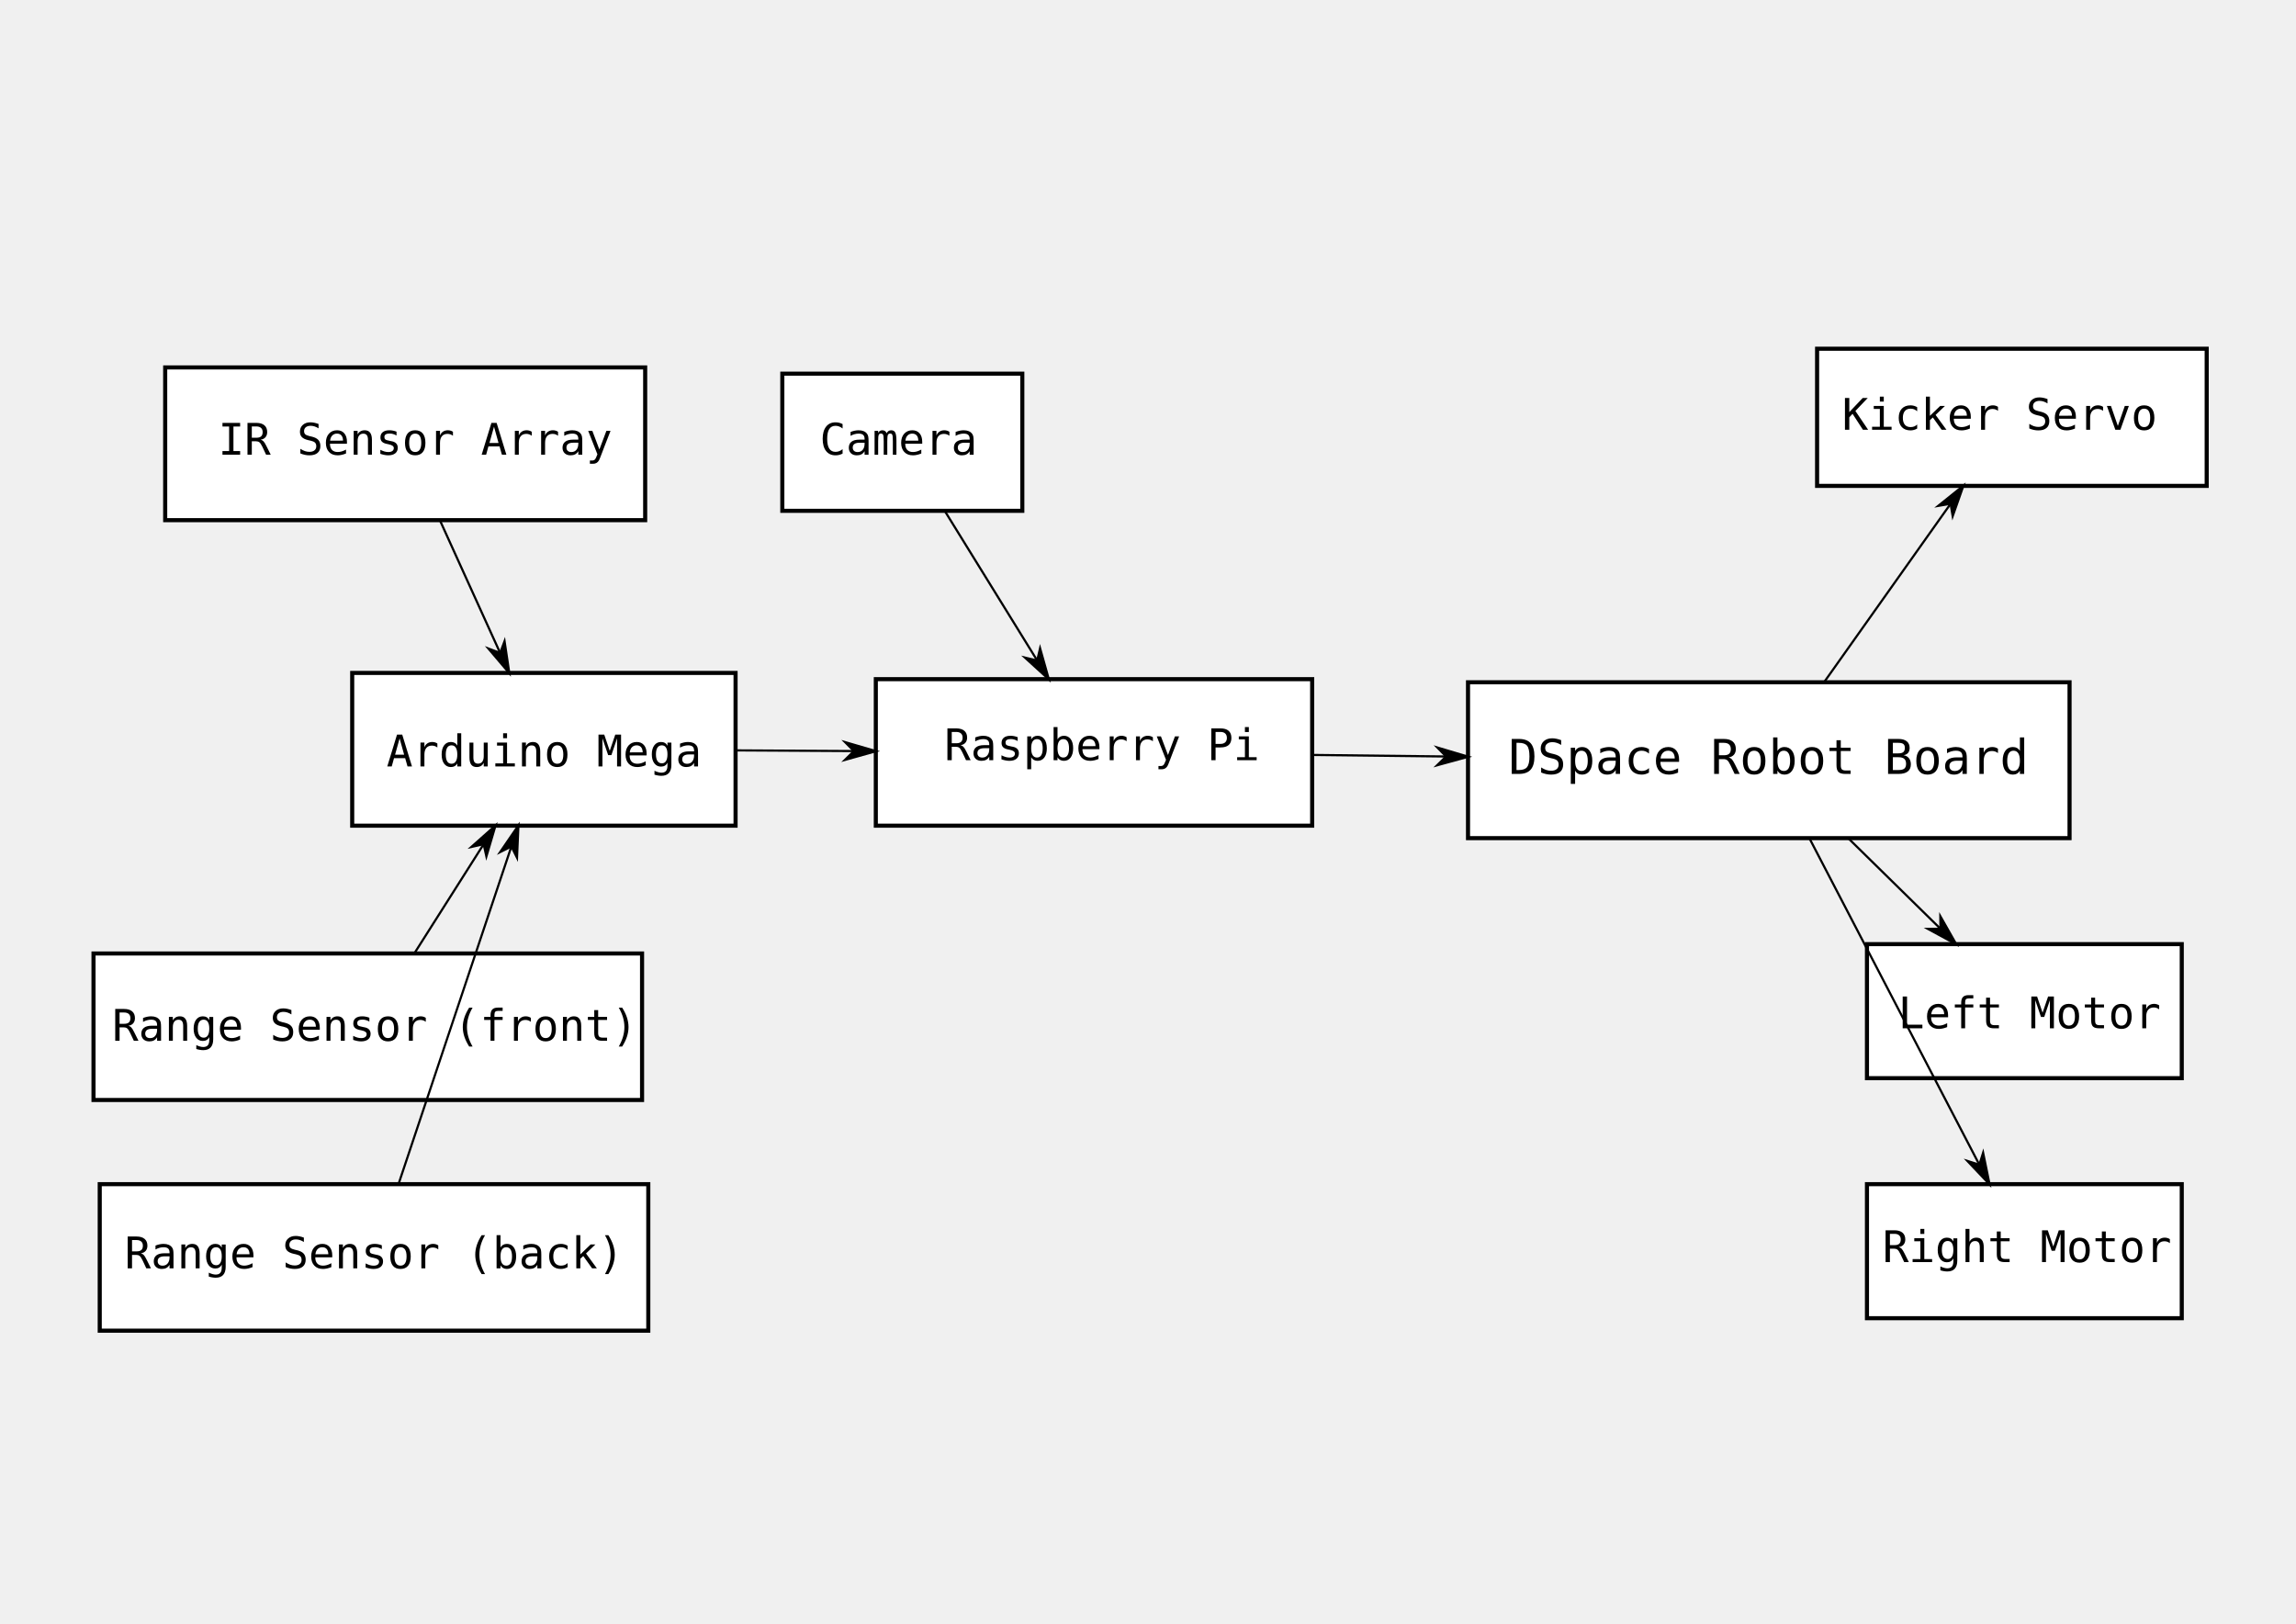
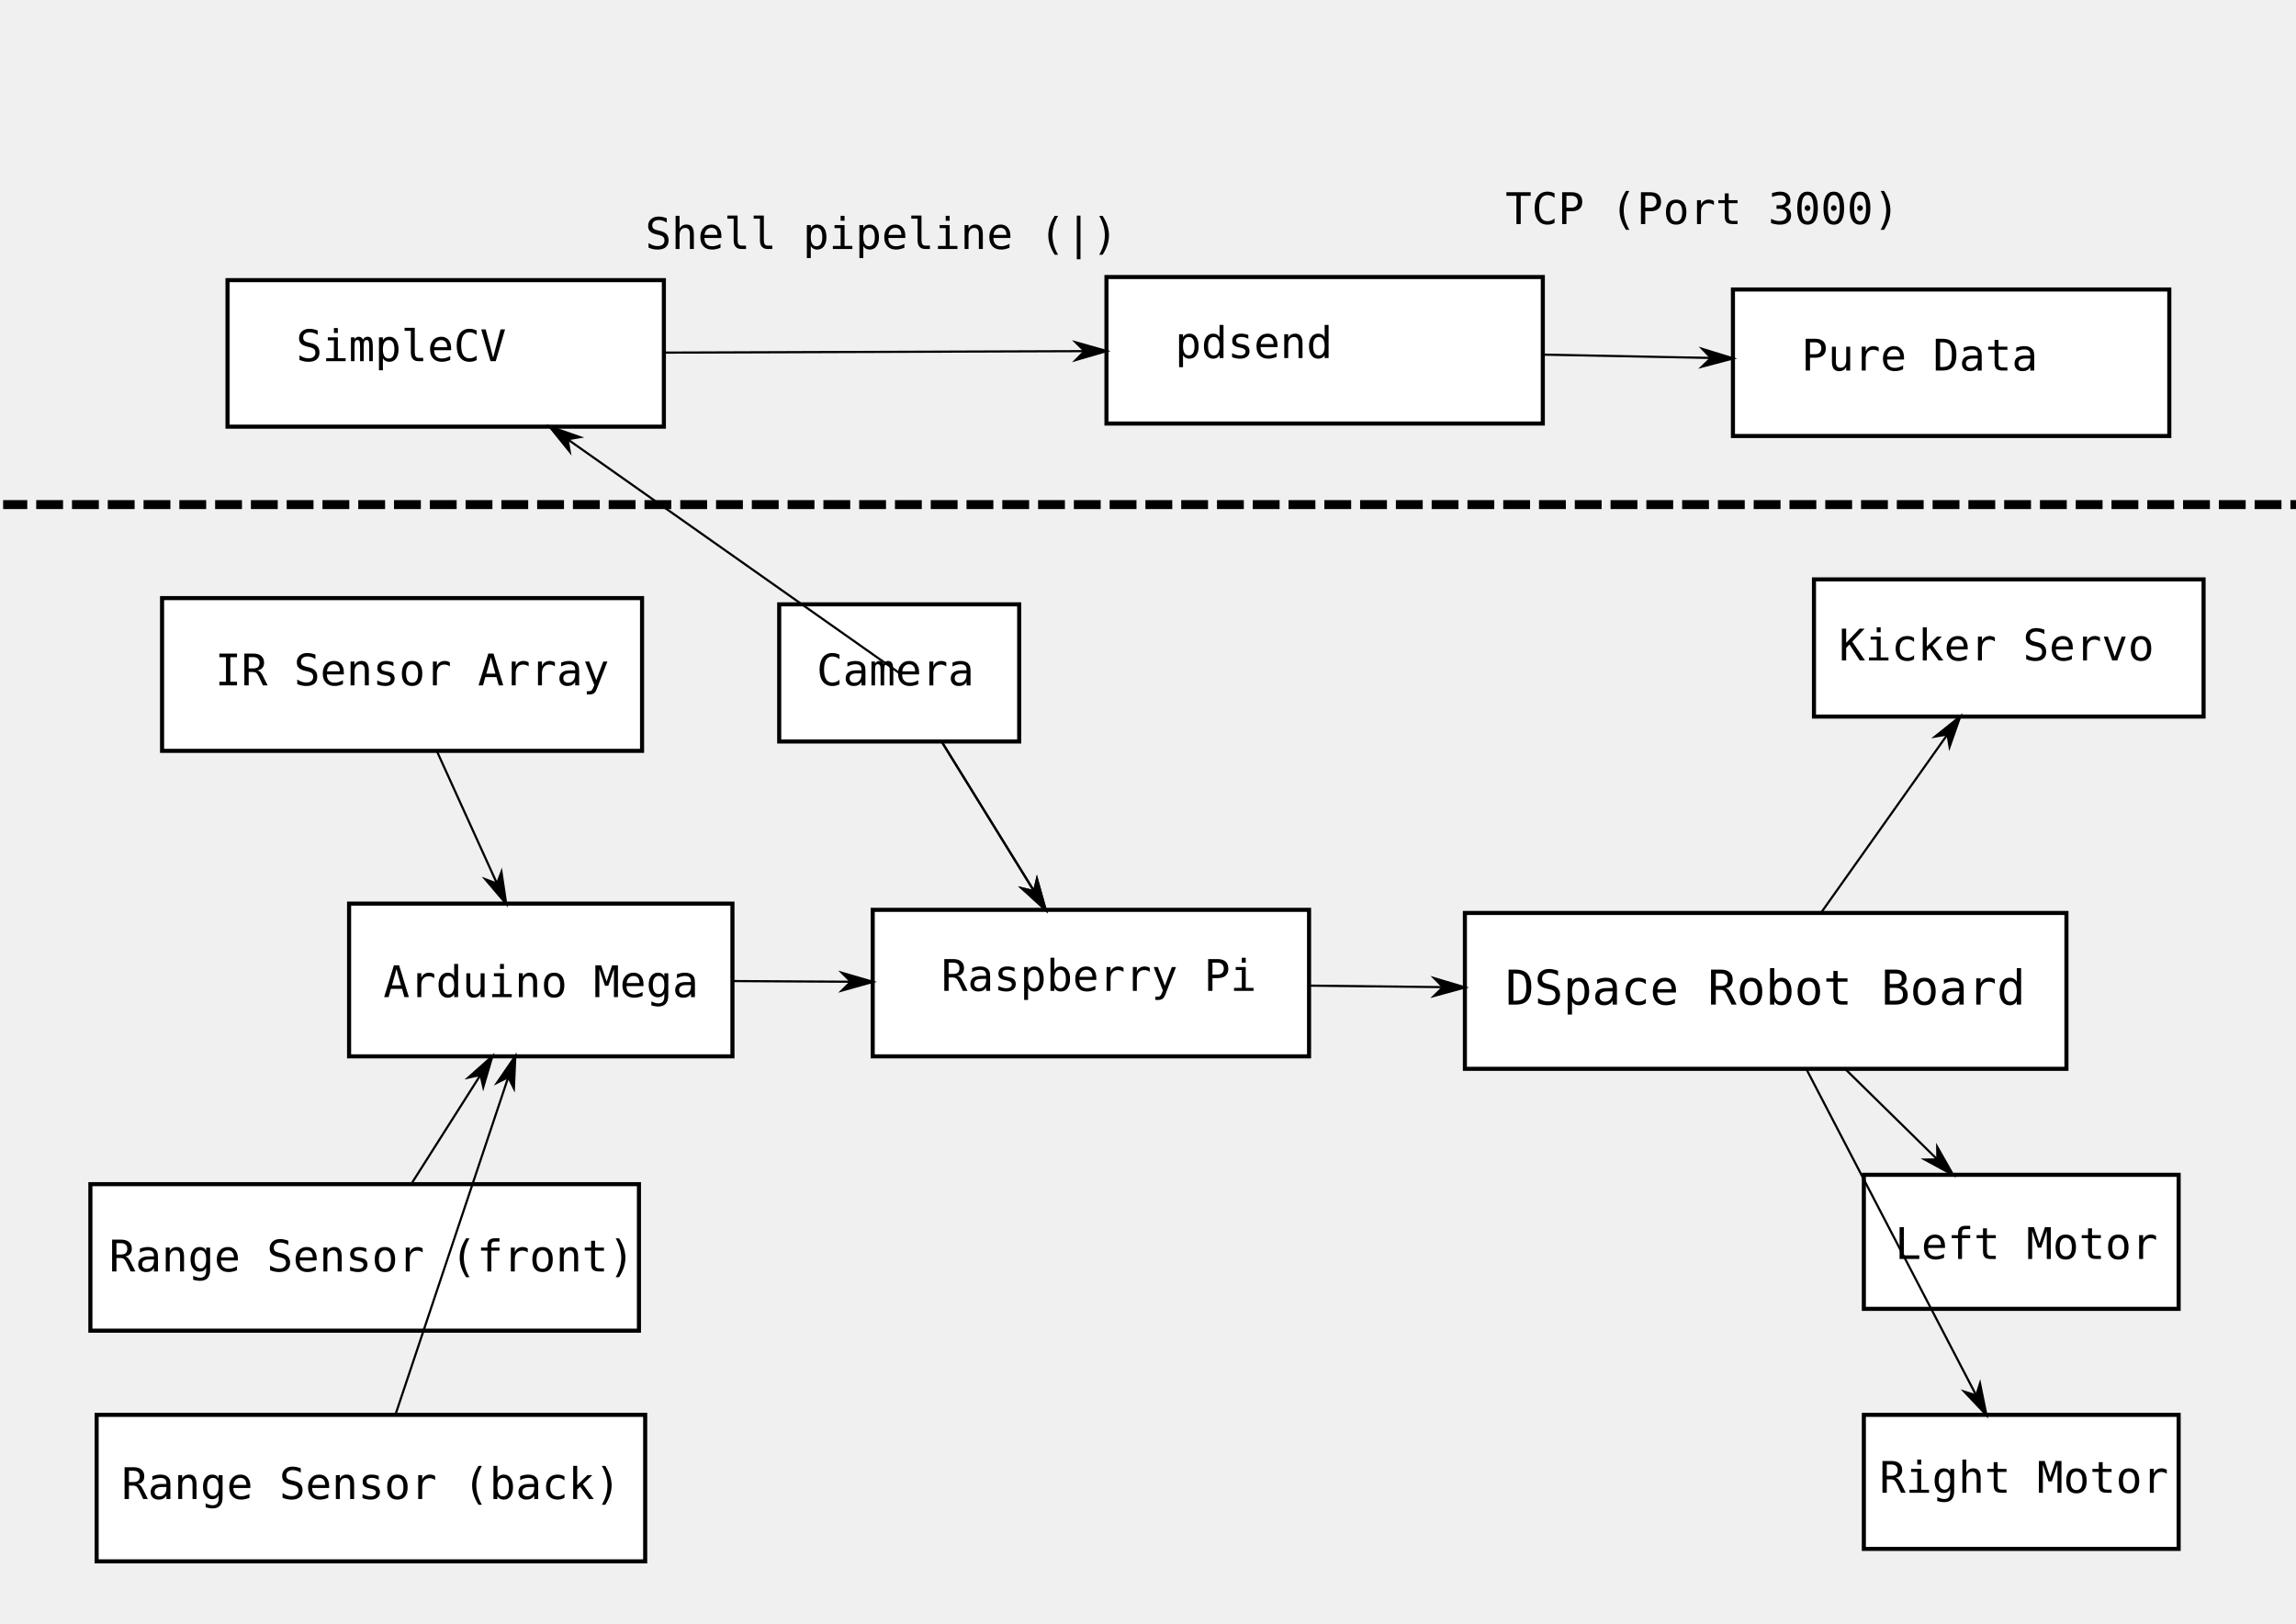
<svg xmlns="http://www.w3.org/2000/svg" width="1052.362" height="744.094" id="svg2" version="1.1">
  <defs id="defs4">
    <marker orient="auto" refY="0.0" refX="0.0" id="Arrow1Lend" style="overflow:visible;">
      <path id="path3901" d="M 0.0,0.0 L 5.0,-5.0 L -12.5,0.0 L 5.0,5.0 L 0.0,0.0 z " style="fill-rule:evenodd;stroke:#000000;stroke-width:1.0pt;" transform="scale(0.8) rotate(180) translate(12.5,0)" />
    </marker>
+     <marker orient="auto" refY="0" refX="0" id="Arrow1Lend-3" style="overflow:visible">
+       <path id="path3901-6" d="M 0,0 5,-5 -12.5,0 5,5 0,0 z" style="fill-rule:evenodd;stroke:#000000;stroke-width:1pt" transform="matrix(-0.8,0,0,-0.8,-10,0)" />
+     </marker>
+     <marker orient="auto" refY="0" refX="0" id="Arrow1Lend-6" style="overflow:visible">
+       <path id="path3901-2" d="M 0,0 5,-5 -12.5,0 5,5 0,0 z" style="fill-rule:evenodd;stroke:#000000;stroke-width:1pt" transform="matrix(-0.8,0,0,-0.8,-10,0)" />
+     </marker>
+     <marker orient="auto" refY="0" refX="0" id="Arrow1Lend-1" style="overflow:visible">
+       <path id="path3901-27" d="M 0,0 5,-5 -12.5,0 5,5 0,0 z" style="fill-rule:evenodd;stroke:#000000;stroke-width:1pt" transform="matrix(-0.8,0,0,-0.8,-10,0)" />
+     </marker>
  </defs>
  <g id="layer1" transform="translate(0,-308.2677)">
-     <g id="g3872" transform="translate(-22.85714,-161.4286)">
+     <g id="g3872" transform="translate(-24.28571,-55.71428)">
      <rect id="rect3803" width="275.714" height="71.429" x="695.714" y="782.362" style="fill:#ffffff;fill-opacity:1;stroke:#000000;stroke-width:1.875;stroke-miterlimit:4;stroke-opacity:1;stroke-dasharray:none" />
      <text id="text2985" y="824.362" x="714.286" style="font-size:22px;font-style:normal;font-variant:normal;font-weight:normal;font-stretch:normal;line-height:125%;letter-spacing:0px;word-spacing:0px;fill:#000000;fill-opacity:1;stroke:none;font-family:Monospace;-inkscape-font-specification:Monospace" xml:space="preserve">
        <tspan y="824.362" x="714.286" id="tspan2987">DSpace Robot Board</tspan>
      </text>
    </g>
-     <g id="g3847" transform="translate(-125.7143,-14.28571)">
+     <g id="g3847" transform="translate(-127.1429,91.42857)">
      <rect id="rect3799" width="200" height="67.143" x="527.143" y="633.791" style="fill:#ffffff;fill-opacity:1;stroke:#000000;stroke-width:1.875;stroke-miterlimit:4;stroke-opacity:1;stroke-dasharray:none" />
      <text id="text2989" y="670.934" x="558.571" style="font-size:20px;font-style:normal;font-variant:normal;font-weight:normal;font-stretch:normal;line-height:125%;letter-spacing:0px;word-spacing:0px;fill:#000000;fill-opacity:1;stroke:none;font-family:Monospace;-inkscape-font-specification:Monospace" xml:space="preserve">
        <tspan y="670.934" x="558.571" id="tspan2991">Raspberry Pi</tspan>
      </text>
    </g>
-     <g id="g3852" transform="translate(-154.2857,-144.2857)">
+     <g id="g3852" transform="translate(-155.7143,-38.57143)">
      <rect style="fill:#ffffff;fill-opacity:1;stroke:#000000;stroke-width:1.875;stroke-miterlimit:4;stroke-opacity:1;stroke-dasharray:none" y="760.934" x="315.714" height="70" width="175.714" id="rect3801" />
      <text id="text2993" y="803.791" x="331.429" style="font-size:20px;font-style:normal;font-variant:normal;font-weight:normal;font-stretch:normal;line-height:125%;letter-spacing:0px;word-spacing:0px;fill:#000000;fill-opacity:1;stroke:none;font-family:Monospace;-inkscape-font-specification:Monospace" xml:space="preserve">
        <tspan y="803.791" x="331.429" id="tspan2995">Arduino Mega</tspan>
      </text>
    </g>
-     <g id="g3842" transform="translate(-22.85714,-42.85714)">
+     <g id="g3842" transform="translate(-24.28571,62.85714)">
      <rect style="fill:#ffffff;fill-opacity:1;stroke:#000000;stroke-width:1.875;stroke-miterlimit:4;stroke-opacity:1;stroke-dasharray:none" transform="translate(0,308.2677)" y="214.094" x="381.429" height="62.857" width="110" id="rect3029" />
      <text id="text3021" y="559.505" x="398.571" style="font-size:20px;font-style:normal;font-variant:normal;font-weight:normal;font-stretch:normal;line-height:125%;letter-spacing:0px;word-spacing:0px;fill:#000000;fill-opacity:1;stroke:none;font-family:Monospace;-inkscape-font-specification:Monospace" xml:space="preserve">
        <tspan y="559.505" x="398.571" id="tspan3023">Camera</tspan>
      </text>
    </g>
-     <g id="g3867" transform="translate(65.71429,-24.28572)">
+     <g id="g3867" transform="translate(64.28572,81.42857)">
      <rect id="rect3821" width="251.429" height="67.143" x="-22.857" y="769.505" style="fill:#ffffff;fill-opacity:1;stroke:#000000;stroke-width:1.875;stroke-miterlimit:4;stroke-opacity:1;stroke-dasharray:none" />
      <text id="text2997" y="809.505" x="-14.286" style="font-size:20px;font-style:normal;font-variant:normal;font-weight:normal;font-stretch:normal;line-height:125%;letter-spacing:0px;word-spacing:0px;fill:#000000;fill-opacity:1;stroke:none;font-family:Monospace;-inkscape-font-specification:Monospace" xml:space="preserve">
        <tspan y="809.505" x="-14.286" id="tspan2999">Range Sensor (front)</tspan>
      </text>
    </g>
-     <g id="g3862" transform="translate(68.57143,1.428571)">
+     <g id="g3862" transform="translate(67.14286,107.1429)">
      <rect style="fill:#ffffff;fill-opacity:1;stroke:#000000;stroke-width:1.875;stroke-miterlimit:4;stroke-opacity:1;stroke-dasharray:none" y="849.505" x="-22.857" height="67.143" width="251.429" id="rect3809" />
      <text id="text3001" y="888.076" x="-11.429" style="font-size:20px;font-style:normal;font-variant:normal;font-weight:normal;font-stretch:normal;line-height:125%;letter-spacing:0px;word-spacing:0px;fill:#000000;fill-opacity:1;stroke:none;font-family:Monospace;-inkscape-font-specification:Monospace" xml:space="preserve">
        <tspan y="888.076" x="-11.429" id="tspan3003">Range Sensor (back)</tspan>
      </text>
    </g>
-     <g id="g3877" transform="translate(145.7143,-121.4286)">
+     <g id="g3877" transform="translate(144.2857,-15.71428)">
      <rect id="rect3811" width="144.286" height="61.429" x="710" y="862.362" style="fill:#ffffff;fill-opacity:1;stroke:#000000;stroke-width:1.875;stroke-miterlimit:4;stroke-opacity:1;stroke-dasharray:none" />
      <text id="text3009" y="900.934" x="724.286" style="font-size:20px;font-style:normal;font-variant:normal;font-weight:normal;font-stretch:normal;line-height:125%;letter-spacing:0px;word-spacing:0px;fill:#000000;fill-opacity:1;stroke:none;font-family:Monospace;-inkscape-font-specification:Monospace" xml:space="preserve">
        <tspan y="900.934" x="724.286" id="tspan3011">Left Motor</tspan>
      </text>
    </g>
-     <g id="g3882" transform="translate(145.7143,-91.42857)">
+     <g id="g3882" transform="translate(144.2857,14.28571)">
      <rect style="fill:#ffffff;fill-opacity:1;stroke:#000000;stroke-width:1.875;stroke-miterlimit:4;stroke-opacity:1;stroke-dasharray:none" y="942.362" x="710" height="61.429" width="144.286" id="rect3817" />
      <text id="text3013" y="978.077" x="717.143" style="font-size:20px;font-style:normal;font-variant:normal;font-weight:normal;font-stretch:normal;line-height:125%;letter-spacing:0px;word-spacing:0px;fill:#000000;fill-opacity:1;stroke:none;font-family:Monospace;-inkscape-font-specification:Monospace" xml:space="preserve">
        <tspan y="978.077" x="717.143" id="tspan3015">Right Motor</tspan>
      </text>
    </g>
-     <g id="g3887" transform="translate(122.8571,-554.2857)">
+     <g id="g3887" transform="translate(121.4286,-448.5714)">
      <rect id="rect3819" width="178.571" height="62.857" x="710" y="1022.362" style="fill:#ffffff;fill-opacity:1;stroke:#000000;stroke-width:1.875;stroke-miterlimit:4;stroke-opacity:1;stroke-dasharray:none" />
      <text id="text3017" y="1059.505" x="721.429" style="font-size:20px;font-style:normal;font-variant:normal;font-weight:normal;font-stretch:normal;line-height:125%;letter-spacing:0px;word-spacing:0px;fill:#000000;fill-opacity:1;stroke:none;font-family:Monospace;-inkscape-font-specification:Monospace" xml:space="preserve">
        <tspan y="1059.505" x="721.429" id="tspan3019">Kicker Servo</tspan>
      </text>
    </g>
-     <path style="fill:none;stroke:#000000;stroke-width:1px;stroke-linecap:butt;stroke-linejoin:miter;stroke-opacity:1;marker-end:url(#Arrow1Lend)" d="m 601.429,345.964 71.429,0.825" id="path3892" transform="translate(0,308.2677)" />
-     <path style="fill:none;stroke:#000000;stroke-width:1px;stroke-linecap:butt;stroke-linejoin:miter;stroke-opacity:1;marker-end:url(#Arrow1Lend)" d="m 337.143,343.878 64.286,0.364" id="path4338" transform="translate(0,308.2677)" />
-     <path style="fill:none;stroke:#000000;stroke-width:1px;stroke-linecap:butt;stroke-linejoin:miter;stroke-opacity:1;marker-end:url(#Arrow1Lend)" d="m 432.997,234.094 47.681,77.143" id="path4522" transform="translate(0,308.2677)" />
-     <path style="fill:none;stroke:#000000;stroke-width:1px;stroke-linecap:butt;stroke-linejoin:miter;stroke-opacity:1;marker-end:url(#Arrow1Lend)" d="M 182.653,542.666 237.583,378.38" id="path4706" transform="translate(0,308.2677)" />
-     <path style="fill:none;stroke:#000000;stroke-width:1px;stroke-linecap:butt;stroke-linejoin:miter;stroke-opacity:1;marker-end:url(#Arrow1Lend);display:inline" d="m 201.607,238.38 31.786,70" id="path4890" transform="translate(0,308.2677)" />
-     <g id="g3857" transform="translate(115.7143,-205.7143)">
+     <path style="fill:none;stroke:#000000;stroke-width:1px;stroke-linecap:butt;stroke-linejoin:miter;stroke-opacity:1;marker-end:url(#Arrow1Lend)" d="m 600,759.946 71.429,0.825" id="path3892" />
+     <path style="fill:none;stroke:#000000;stroke-width:1px;stroke-linecap:butt;stroke-linejoin:miter;stroke-opacity:1;marker-end:url(#Arrow1Lend)" d="m 335.714,757.86 64.286,0.364" id="path4338" />
+     <path style="fill:none;stroke:#000000;stroke-width:1px;stroke-linecap:butt;stroke-linejoin:miter;stroke-opacity:1;marker-end:url(#Arrow1Lend)" d="m 431.569,648.076 47.681,77.143" id="path4522" />
+     <path style="fill:none;stroke:#000000;stroke-width:1px;stroke-linecap:butt;stroke-linejoin:miter;stroke-opacity:1;marker-end:url(#Arrow1Lend)" d="M 181.225,956.648 236.155,792.362" id="path4706" />
+     <path style="fill:none;stroke:#000000;stroke-width:1px;stroke-linecap:butt;stroke-linejoin:miter;stroke-opacity:1;marker-end:url(#Arrow1Lend);display:inline" d="m 200.179,652.362 31.786,70" id="path4890" />
+     <g id="g3857" transform="translate(114.2857,-100)">
      <rect style="fill:#ffffff;fill-opacity:1;stroke:#000000;stroke-width:1.875;stroke-miterlimit:4;stroke-opacity:1;stroke-dasharray:none" y="682.362" x="-40" height="70" width="220" id="rect3805" />
      <text id="text3005" y="722.362" x="-15.714" style="font-size:20px;font-style:normal;font-variant:normal;font-weight:normal;font-stretch:normal;line-height:125%;letter-spacing:0px;word-spacing:0px;fill:#000000;fill-opacity:1;stroke:none;font-family:Monospace;-inkscape-font-specification:Monospace" xml:space="preserve">
        <tspan y="722.362" x="-15.714" id="tspan3007">IR Sensor Array</tspan>
      </text>
    </g>
-     <path style="fill:none;stroke:#000000;stroke-width:1px;stroke-linecap:butt;stroke-linejoin:miter;stroke-opacity:1;marker-end:url(#Arrow1Lend)" d="m 189.884,436.952 37.183,-58.571" id="path5074" transform="translate(0,308.2677)" />
-     <path style="fill:none;stroke:#000000;stroke-width:1px;stroke-linecap:butt;stroke-linejoin:miter;stroke-opacity:1;marker-end:url(#Arrow1Lend)" d="m 836.039,312.666 63.818,-90" id="path5258" transform="translate(0,308.2677)" />
-     <path style="fill:none;stroke:#000000;stroke-width:1px;stroke-linecap:butt;stroke-linejoin:miter;stroke-opacity:1;marker-end:url(#Arrow1Lend)" d="m 847.094,384.095 49.476,48.571" id="path5442" transform="translate(0,308.2677)" />
-     <path style="fill:none;stroke:#000000;stroke-width:1px;stroke-linecap:butt;stroke-linejoin:miter;stroke-opacity:1;marker-end:url(#Arrow1Lend)" d="m 829.308,384.095 82.558,158.571" id="path5626" transform="translate(0,308.2677)" />
+     <path style="fill:none;stroke:#000000;stroke-width:1px;stroke-linecap:butt;stroke-linejoin:miter;stroke-opacity:1;marker-end:url(#Arrow1Lend)" d="m 188.455,850.934 37.183,-58.571" id="path5074" />
+     <path style="fill:none;stroke:#000000;stroke-width:1px;stroke-linecap:butt;stroke-linejoin:miter;stroke-opacity:1;marker-end:url(#Arrow1Lend)" d="m 834.61,726.648 63.818,-90" id="path5258" />
+     <path style="fill:none;stroke:#000000;stroke-width:1px;stroke-linecap:butt;stroke-linejoin:miter;stroke-opacity:1;marker-end:url(#Arrow1Lend)" d="m 845.665,798.077 49.476,48.571" id="path5442" />
+     <path style="fill:none;stroke:#000000;stroke-width:1px;stroke-linecap:butt;stroke-linejoin:miter;stroke-opacity:1;marker-end:url(#Arrow1Lend)" d="m 827.88,798.077 82.558,158.571" id="path5626" />
+     <g id="g3043" transform="translate(-422.8571,-197.1429)">
+       <rect id="rect3045" width="200" height="67.143" x="527.143" y="633.791" style="fill:#ffffff;fill-opacity:1;stroke:#000000;stroke-width:1.875;stroke-miterlimit:4;stroke-opacity:1;stroke-dasharray:none" />
+       <text id="text3047" y="670.934" x="558.571" style="font-size:20px;font-style:normal;font-variant:normal;font-weight:normal;font-stretch:normal;line-height:125%;letter-spacing:0px;word-spacing:0px;fill:#000000;fill-opacity:1;stroke:none;font-family:Monospace;-inkscape-font-specification:Monospace" xml:space="preserve">
+         <tspan y="670.934" x="558.571" id="tspan3049">SimpleCV</tspan>
+       </text>
+     </g>
+     <g id="g3065" transform="translate(-20,-198.5714)">
+       <rect id="rect3067" width="200" height="67.143" x="527.143" y="633.791" style="fill:#ffffff;fill-opacity:1;stroke:#000000;stroke-width:1.875;stroke-miterlimit:4;stroke-opacity:1;stroke-dasharray:none" />
+       <text id="text3069" y="670.934" x="558.571" style="font-size:20px;font-style:normal;font-variant:normal;font-weight:normal;font-stretch:normal;line-height:125%;letter-spacing:0px;word-spacing:0px;fill:#000000;fill-opacity:1;stroke:none;font-family:Monospace;-inkscape-font-specification:Monospace" xml:space="preserve">
+         <tspan y="670.934" x="558.571" id="tspan3071">pdsend</tspan>
+       </text>
+     </g>
+     <g transform="translate(267.1429,-192.8571)" id="g3073">
+       <rect style="fill:#ffffff;fill-opacity:1;stroke:#000000;stroke-width:1.875;stroke-miterlimit:4;stroke-opacity:1;stroke-dasharray:none" y="633.791" x="527.143" height="67.143" width="200" id="rect3075" />
+       <text xml:space="preserve" style="font-size:20px;font-style:normal;font-variant:normal;font-weight:normal;font-stretch:normal;line-height:125%;letter-spacing:0px;word-spacing:0px;fill:#000000;fill-opacity:1;stroke:none;font-family:Monospace;-inkscape-font-specification:Monospace" x="558.571" y="670.934" id="text3077">
+         <tspan id="tspan3079" x="558.571" y="670.934">Pure Data</tspan>
+       </text>
+     </g>
+     <path id="path3094" d="m 431.569,648.076 47.681,77.143" style="fill:none;stroke:#000000;stroke-width:1px;stroke-linecap:butt;stroke-linejoin:miter;stroke-opacity:1;marker-end:url(#Arrow1Lend)" />
+     <path style="fill:none;stroke:#000000;stroke-width:1px;stroke-linecap:butt;stroke-linejoin:miter;stroke-opacity:1;marker-end:url(#Arrow1Lend);display:inline" d="M 304.286,469.865 507.143,469.145" id="path4522-7" />
+     <path style="fill:none;stroke:#000000;stroke-width:1px;stroke-linecap:butt;stroke-linejoin:miter;stroke-opacity:1;marker-end:url(#Arrow1Lend);display:inline" d="m 707.143,470.781 87.143,1.734" id="path4522-9" />
+     <text xml:space="preserve" style="font-size:20px;font-style:normal;font-variant:normal;font-weight:normal;font-stretch:normal;line-height:125%;letter-spacing:0px;word-spacing:0px;fill:#000000;fill-opacity:1;stroke:none;font-family:Monospace;-inkscape-font-specification:Monospace" x="295.714" y="422.362" id="text3131">
+       <tspan id="tspan3133" x="295.714" y="422.362">Shell pipeline (|)</tspan>
+     </text>
+     <text xml:space="preserve" style="font-size:20px;font-style:normal;font-variant:normal;font-weight:normal;font-stretch:normal;line-height:125%;letter-spacing:0px;word-spacing:0px;fill:#000000;fill-opacity:1;stroke:none;font-family:Monospace;-inkscape-font-specification:Monospace" x="690" y="410.934" id="text3135">
+       <tspan id="tspan3137" x="690" y="410.934">TCP (Port 3000)</tspan>
+     </text>
+     <path style="fill:none;stroke:#000000;stroke-width:1px;stroke-linecap:butt;stroke-linejoin:miter;stroke-opacity:1;marker-end:url(#Arrow1Lend);display:inline" d="M 412.143,616.648 251.941,503.791" id="path4522-0" />
+     <path style="fill:none;stroke:#000000;stroke-width:4.1;stroke-linecap:butt;stroke-linejoin:miter;stroke-opacity:1;stroke-miterlimit:4;stroke-dasharray:12.3,4.1;stroke-dashoffset:1.23" d="m 1.429,231.237 c 1051.429,0 1051.429,0 1051.429,0" id="path3156" transform="translate(0,308.2677)" />
  </g>
</svg>
